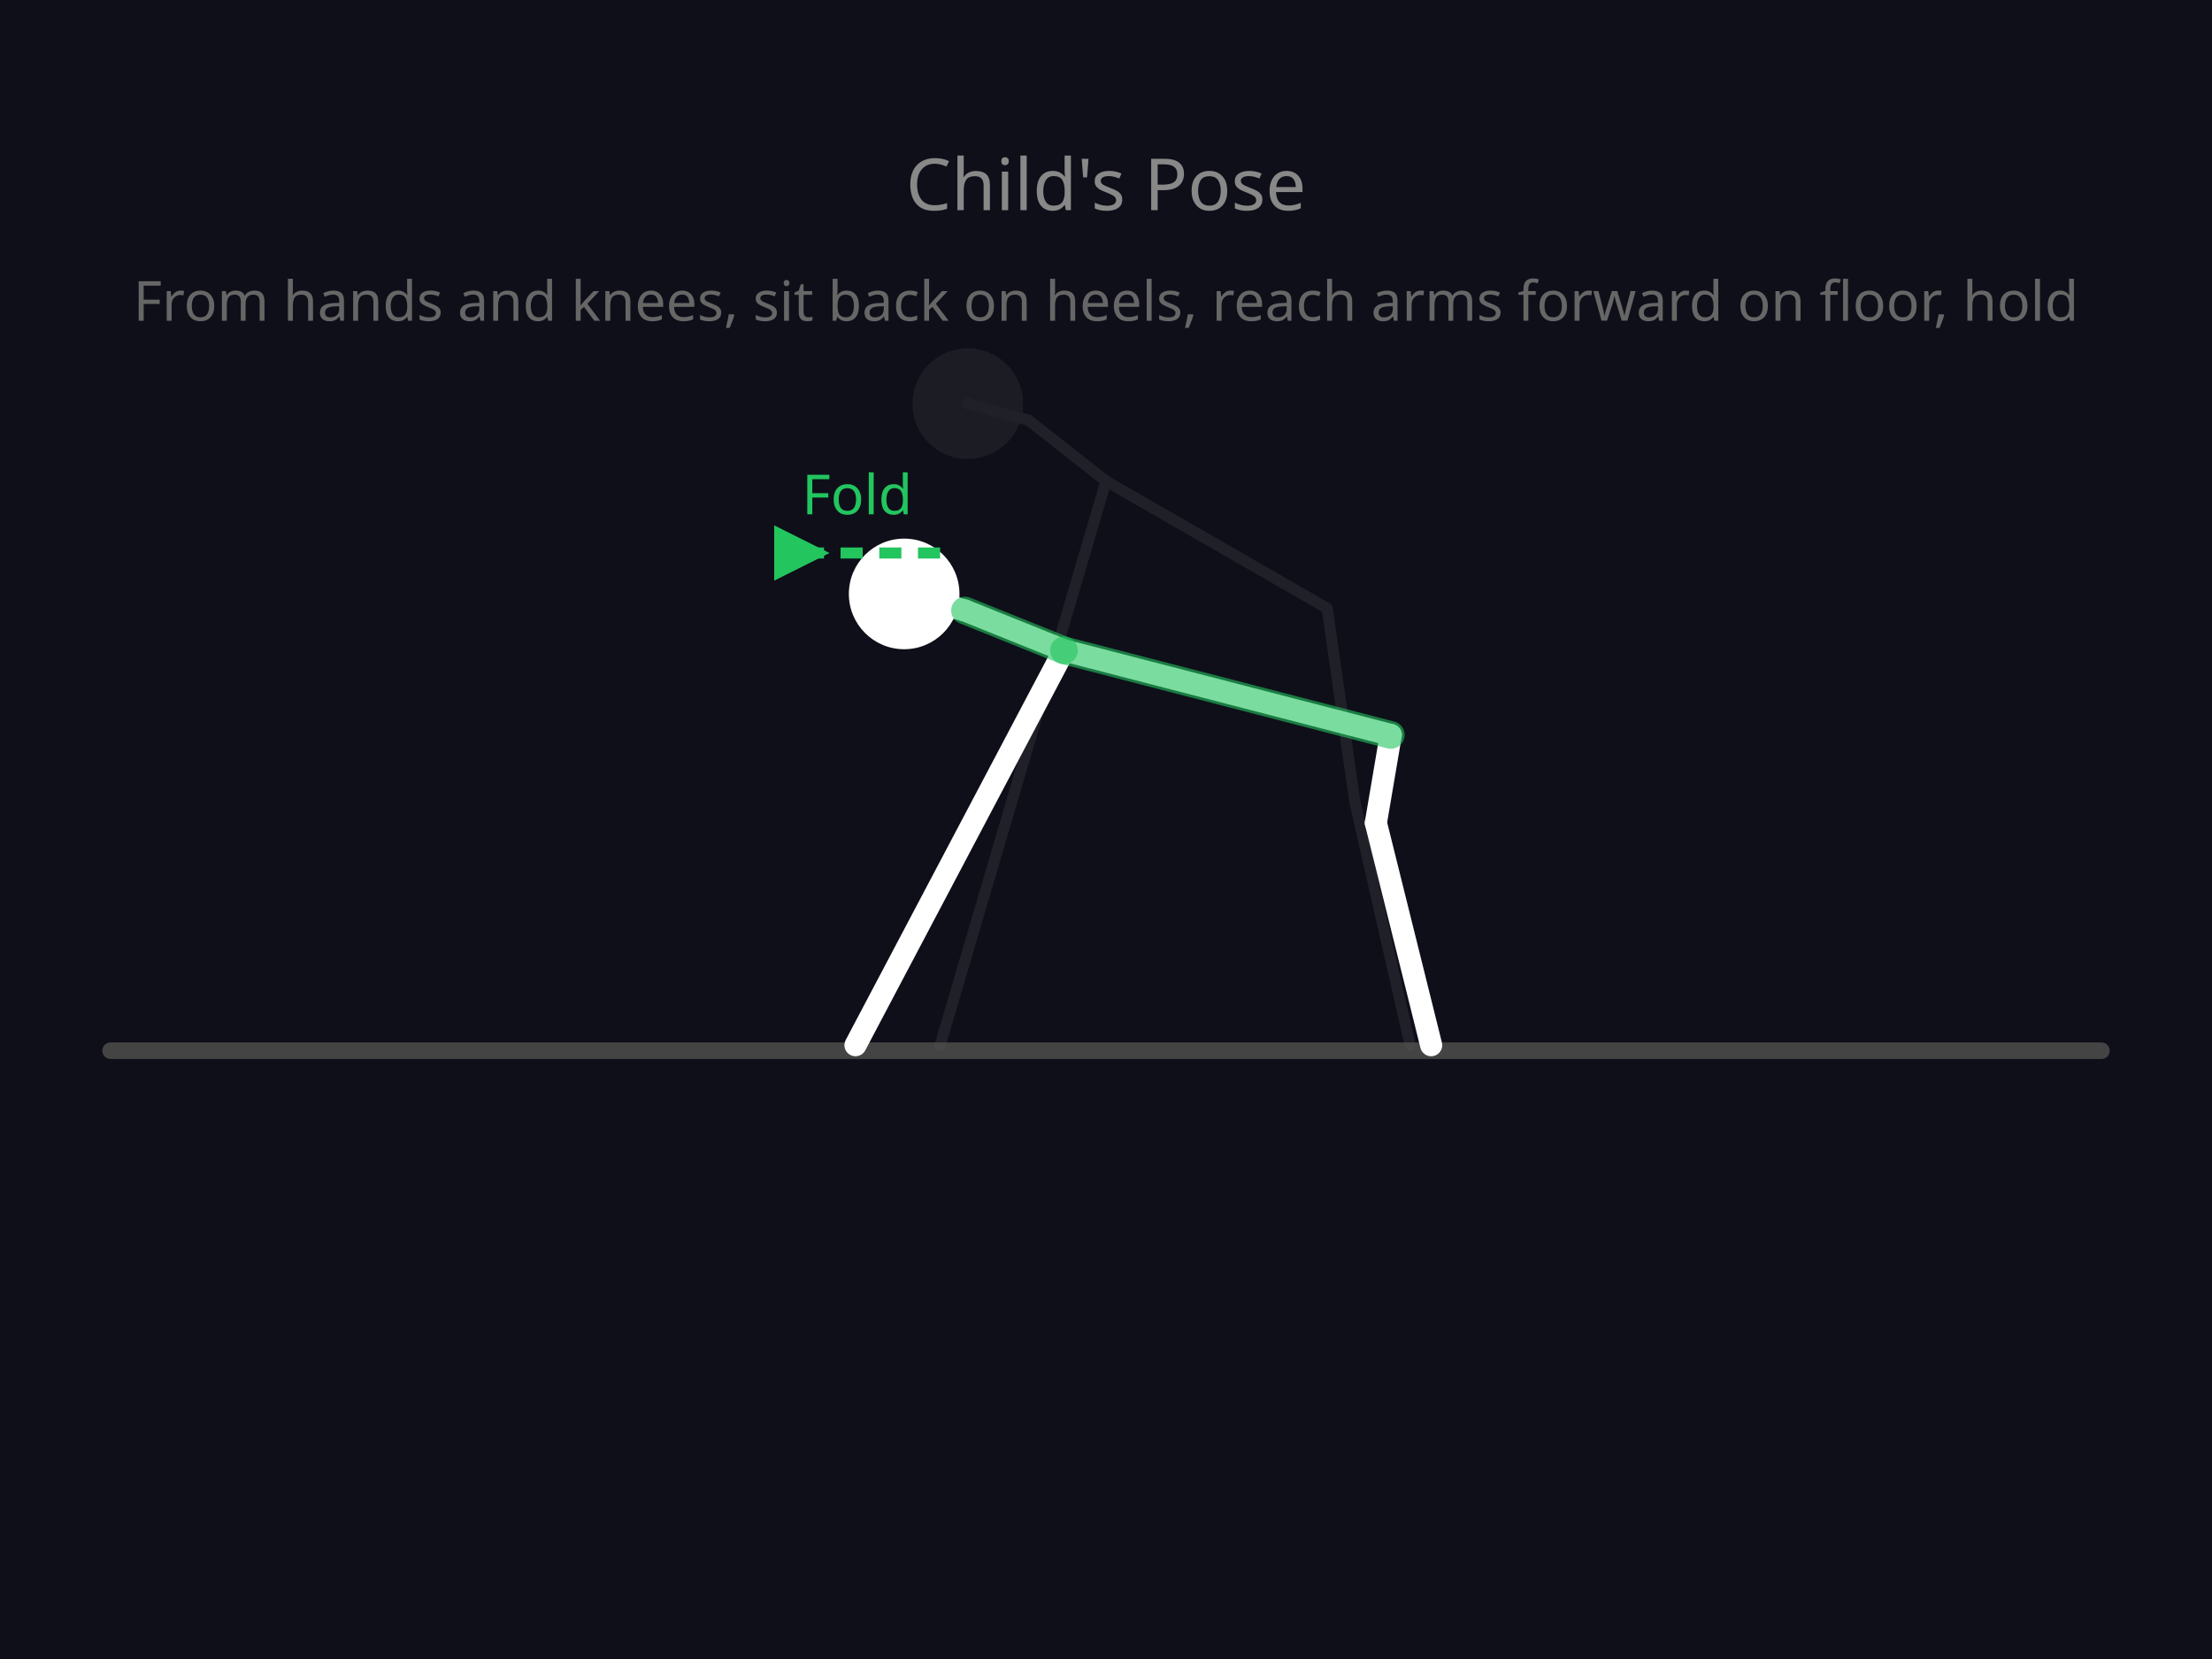
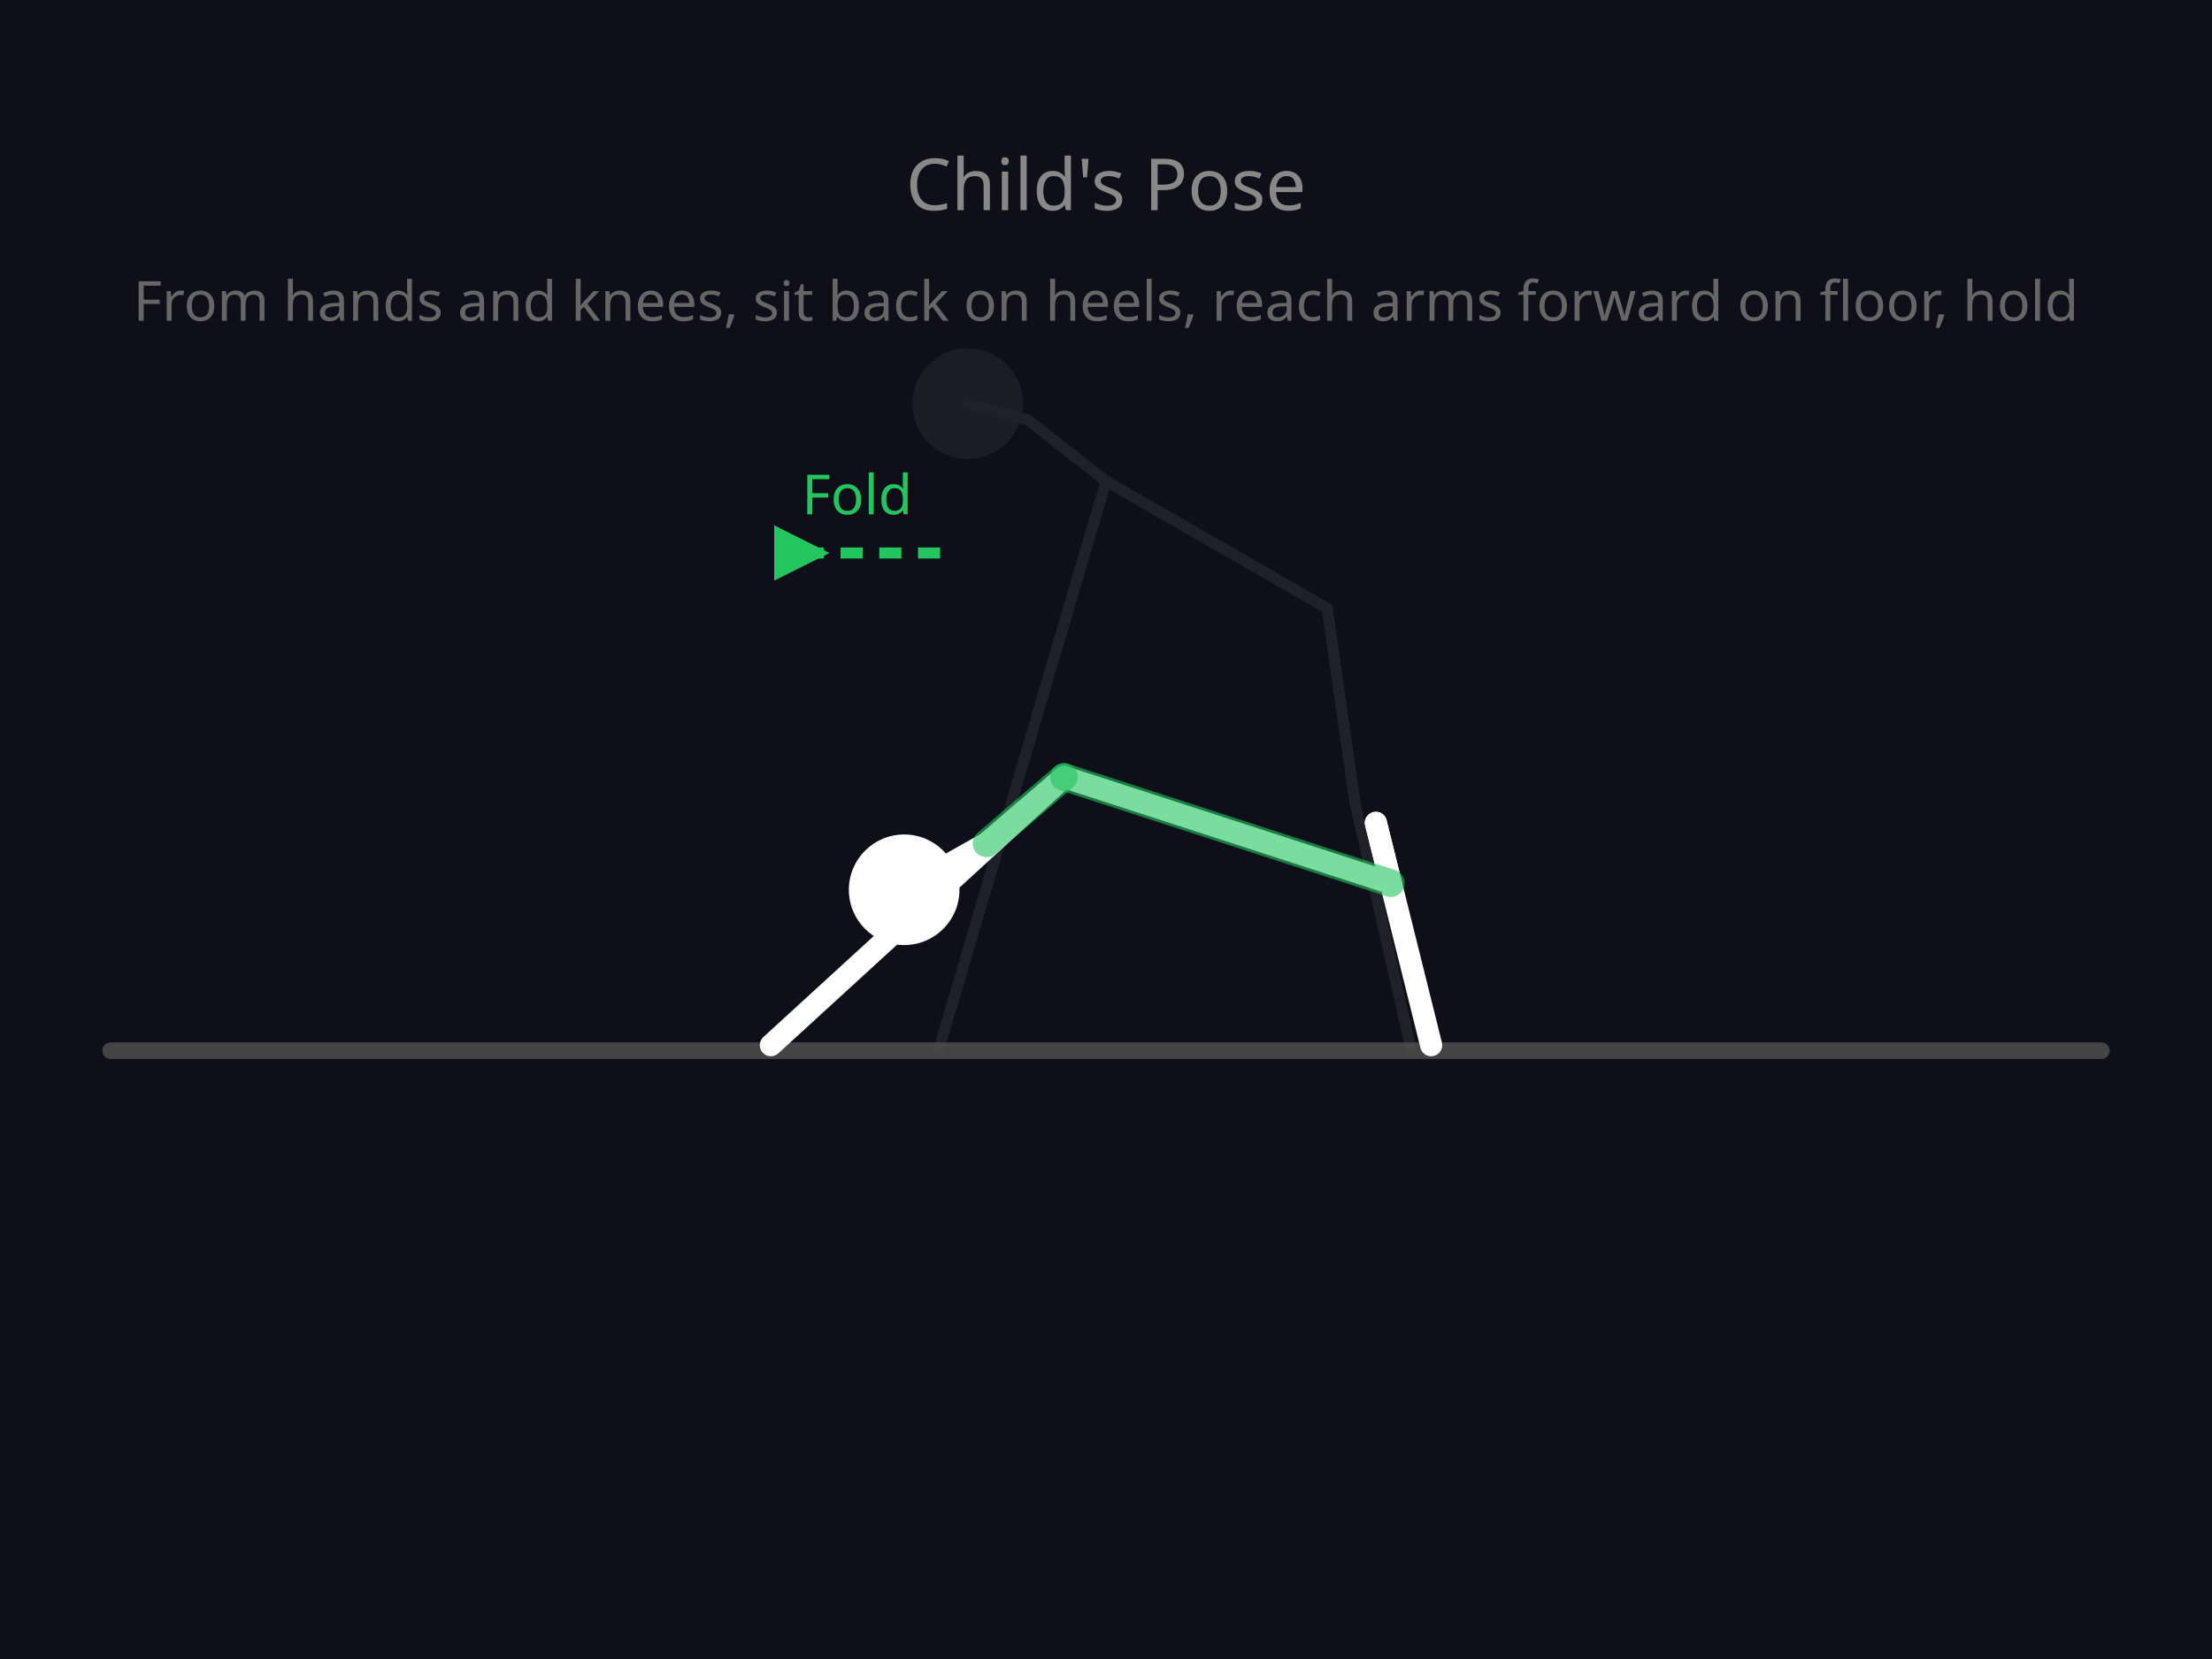
<svg xmlns="http://www.w3.org/2000/svg" viewBox="0 0 400 300">
  <rect width="400" height="300" fill="#0f0f1a" />
  <line x1="20" y1="190" x2="380" y2="190" stroke="#444" stroke-width="3" stroke-linecap="round" />
  <text x="200" y="38" fill="#888" font-size="13" font-family="sans-serif" text-anchor="middle">Child's Pose</text>
  <text x="200" y="58" fill="#666" font-size="10" font-family="sans-serif" text-anchor="middle">From hands and knees, sit back on heels, reach arms forward on floor, hold</text>
  <g stroke="#555" stroke-width="2" fill="none" stroke-linecap="round" stroke-linejoin="round" opacity="0.25">
    <circle cx="175" cy="73" r="10" fill="#444" stroke="none" />
    <line x1="175" y1="73" x2="186" y2="76" />
    <line x1="186" y1="76" x2="200" y2="87" />
    <line x1="200" y1="87" x2="240" y2="110" />
    <line x1="200" y1="87" x2="170" y2="189" />
    <line x1="240" y1="110" x2="245" y2="145" />
    <line x1="245" y1="145" x2="255" y2="189" />
  </g>
  <g stroke="#FFF" stroke-width="4" fill="none" stroke-linecap="round" stroke-linejoin="round">
-     <circle cx="163.5" cy="107.4" r="10" fill="#FFF" stroke="none" />
-     <line x1="163.5" y1="107.4" x2="174.5" y2="110.4" />
-     <line x1="174.5" y1="110.4" x2="192.4" y2="117.6" />
-     <line x1="192.4" y1="117.6" x2="251.5" y2="132.9" />
-     <line x1="192.4" y1="117.6" x2="154.7" y2="189" />
-     <line x1="251.5" y1="132.9" x2="248.8" y2="148.8" />
+     <circle cx="163.5" cy="160.9" r="10" fill="#FFF" stroke="none" />
+     <line x1="163.5" y1="160.9" x2="178.4" y2="152.5" />
+     <line x1="178.4" y1="152.5" x2="192.4" y2="140.5" />
+     <line x1="192.4" y1="140.5" x2="251.5" y2="159.7" />
+     <line x1="192.4" y1="140.5" x2="139.4" y2="189" />
+     <line x1="251.5" y1="159.7" x2="248.8" y2="148.8" />
    <line x1="248.8" y1="148.8" x2="258.8" y2="189" />
-     <line x1="174.5" y1="110.4" x2="192.4" y2="117.6" stroke="#22C55E" stroke-width="5" opacity="0.6" />
-     <line x1="192.4" y1="117.6" x2="251.5" y2="132.9" stroke="#22C55E" stroke-width="5" opacity="0.6" />
+     <line x1="178.4" y1="152.5" x2="192.4" y2="140.5" stroke="#22C55E" stroke-width="5" opacity="0.6" />
+     <line x1="192.4" y1="140.5" x2="251.5" y2="159.7" stroke="#22C55E" stroke-width="5" opacity="0.6" />
  </g>
  <line x1="170" y1="100" x2="140" y2="100" stroke="#22C55E" stroke-width="2" stroke-dasharray="4,3" />
  <polygon points="140,95 150,100 140,105" fill="#22C55E" />
  <text x="155" y="93" fill="#22C55E" font-size="10" text-anchor="middle" font-family="sans-serif">Fold</text>
</svg>
